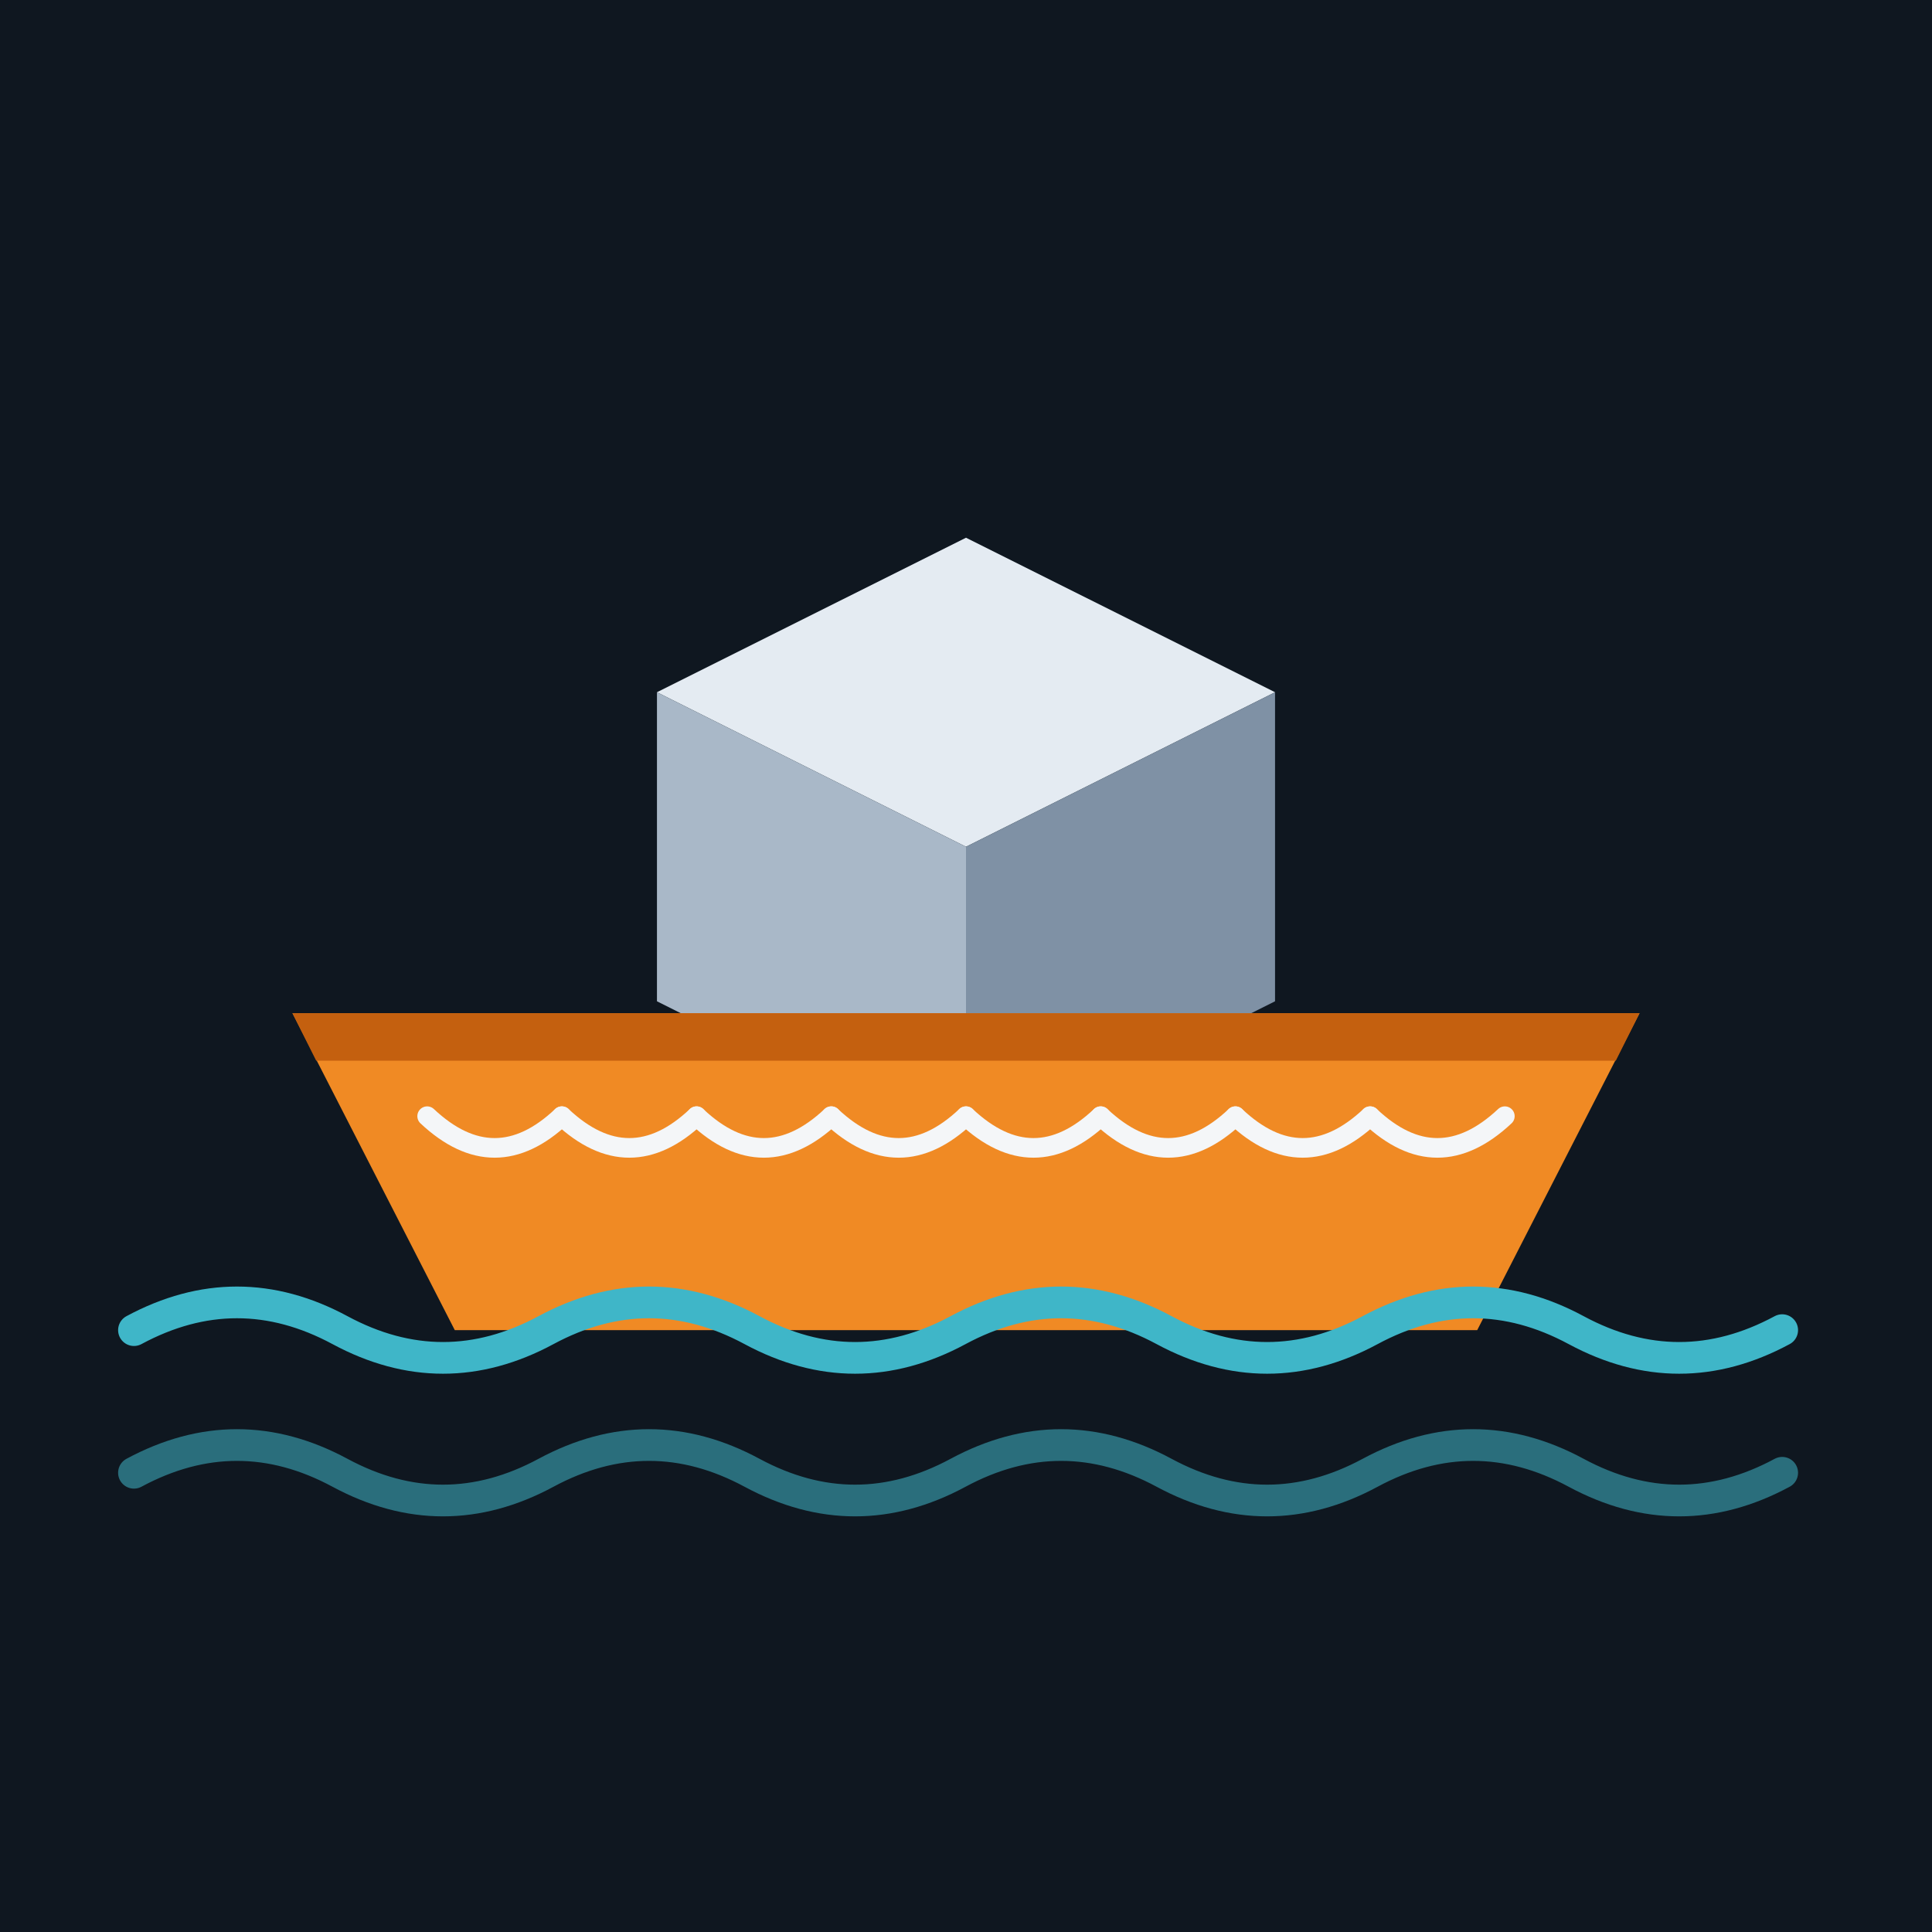
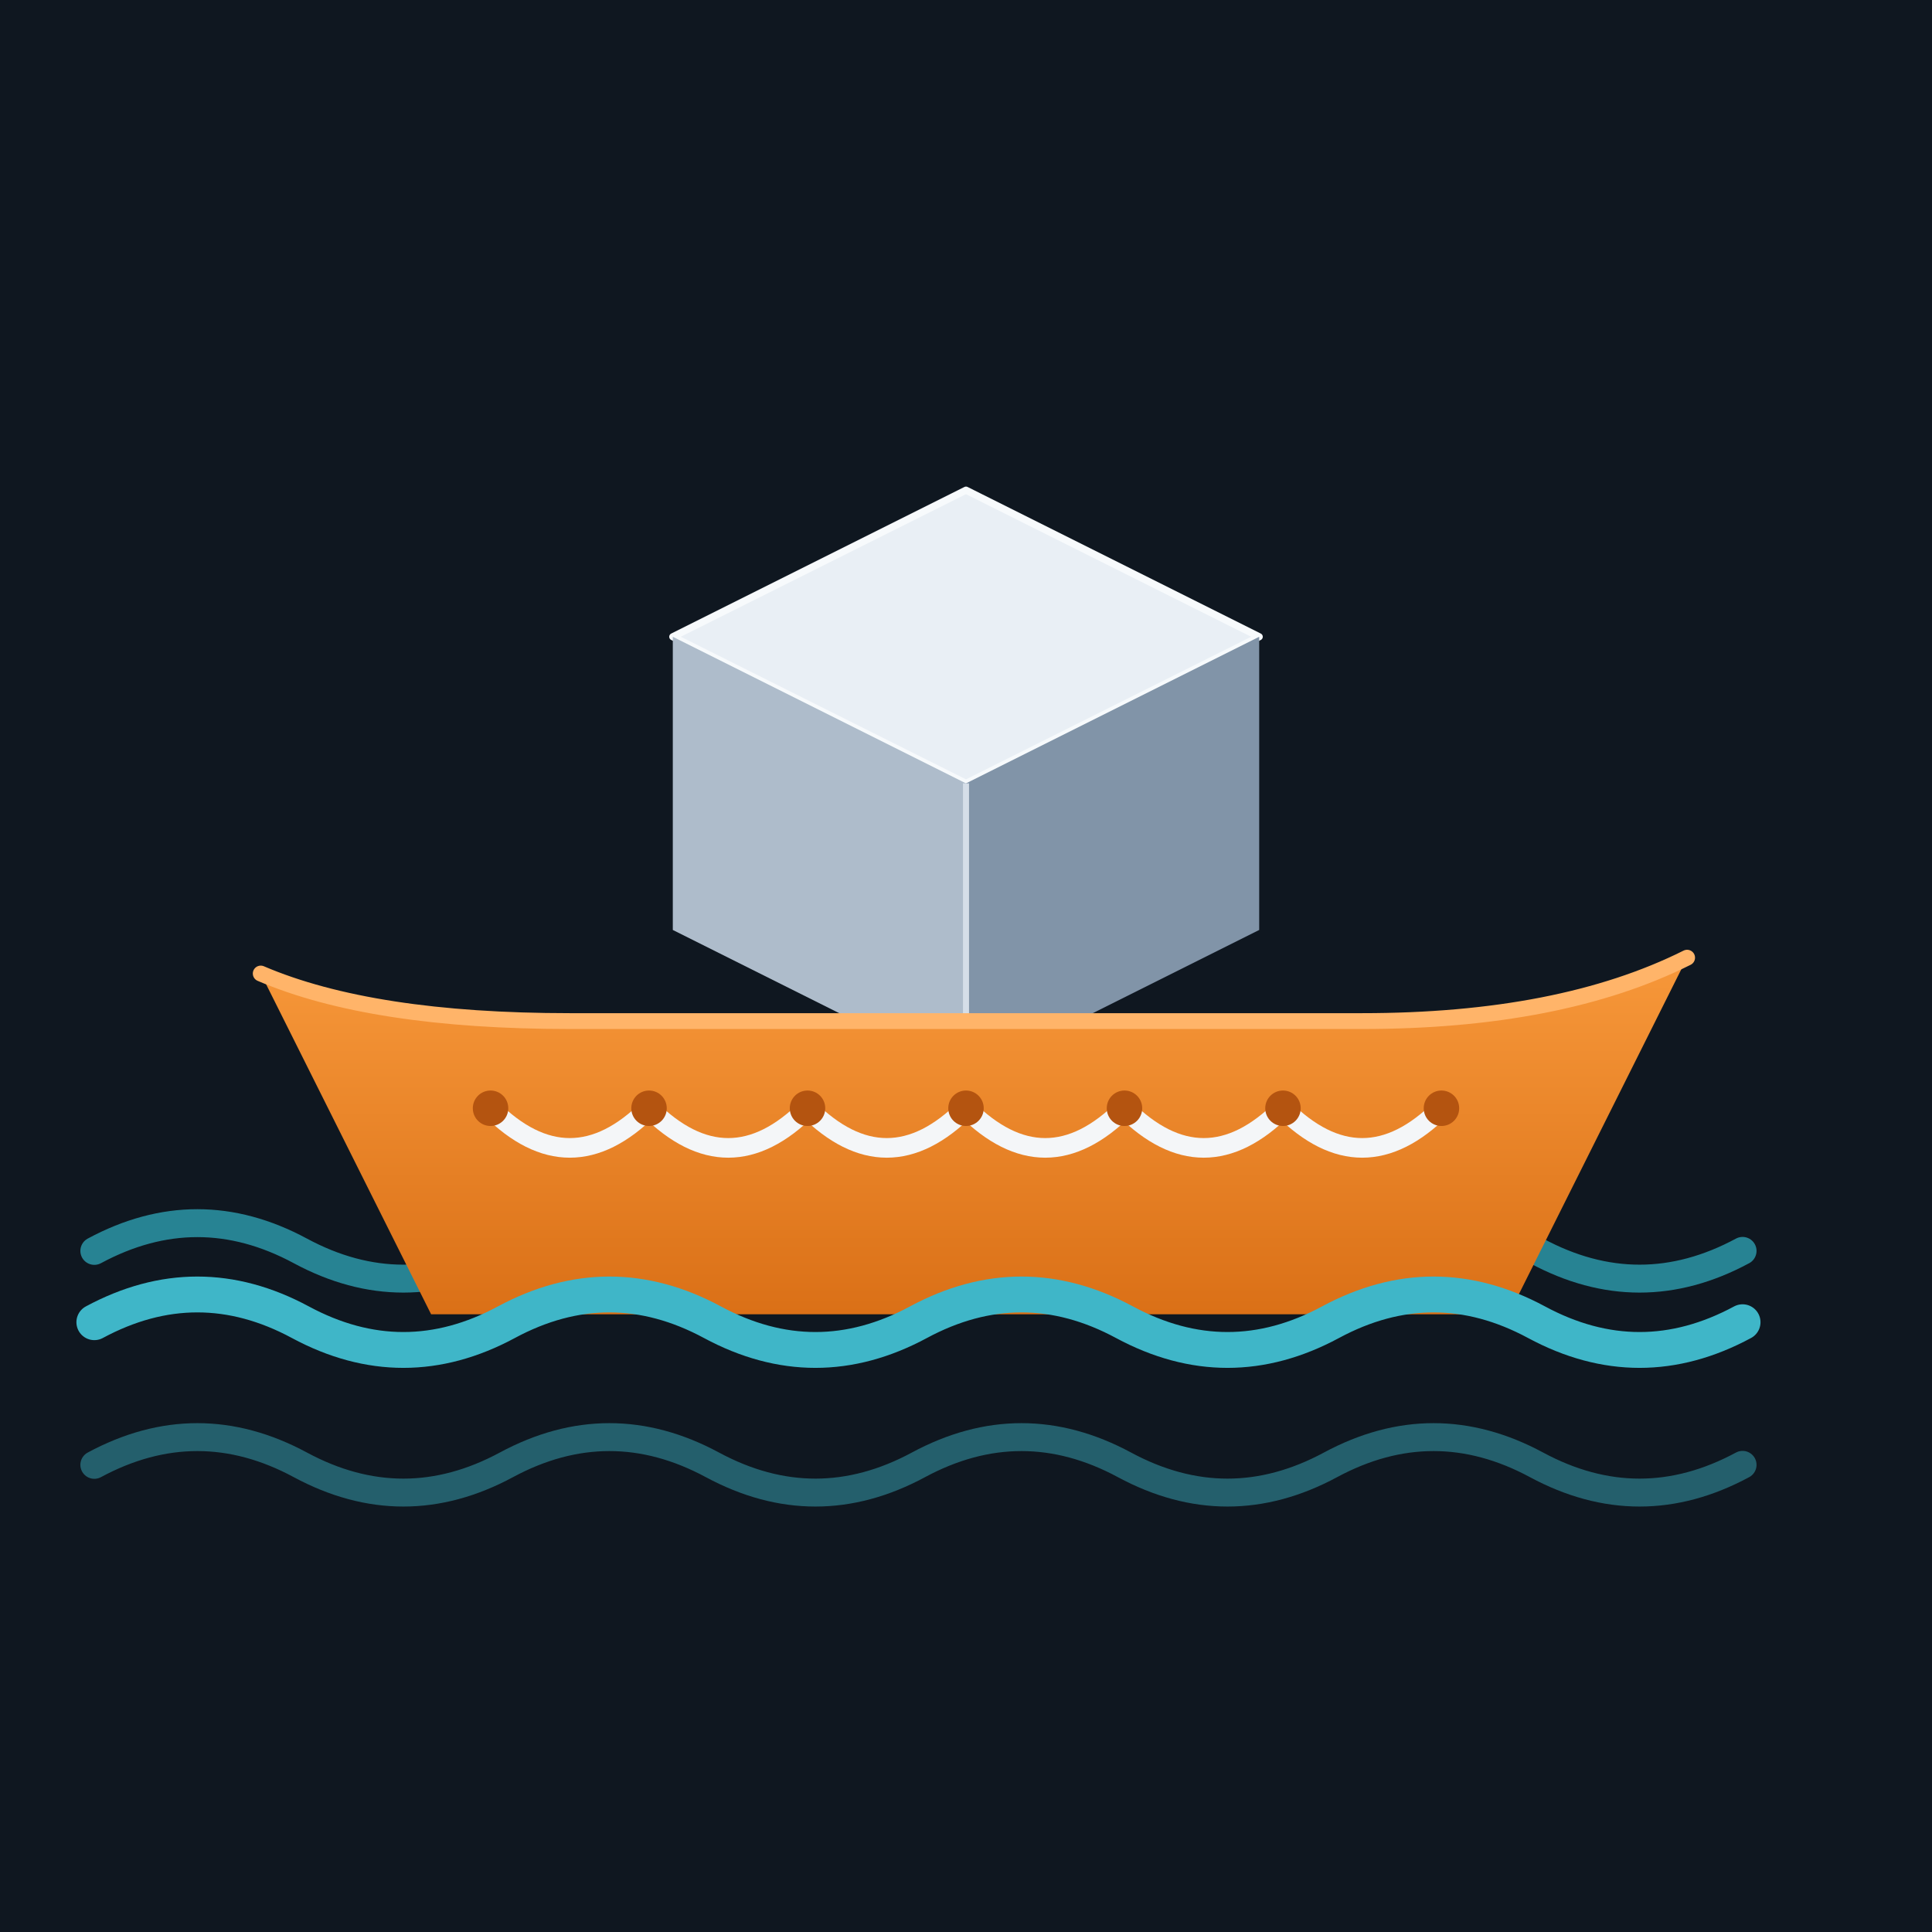
<svg xmlns="http://www.w3.org/2000/svg" width="512" height="512" viewBox="0 0 512 512">
  <rect width="512" height="512" fill="#0f1720" />
-   <path d="M256,142.5 l81.9,40.95 l-81.9,40.95 l-81.9,-40.95 z" fill="#e4ebf2" />
-   <path d="M174.1,183.45 l81.9,40.95 v81.9 l-81.9,-40.95 z" fill="#a9b8c8" />
-   <path d="M337.9,183.45 l-81.9,40.95 v81.9 l81.9,-40.95 z" fill="#7f91a5" />
-   <clipPath id="above-water">
-     <rect x="4.0" y="-120.0" width="504.0" height="472.5" />
-   </clipPath>
-   <g clip-path="url(#above-water)">
-     <path d="M77.5,268.5 L434.5,268.5 L390.4,354.6 Q256.0,381.9 121.6,354.6 Z" fill="#f08a24" />
-     <path d="M77.5,268.5 L434.5,268.5 L428.2,281.1 L83.8,281.1 Z" fill="#c4600f" />
-     <path d="M113.2,295.8 Q131.1,312.6 148.9,295.8" fill="none" stroke="#f4f6f8" stroke-width="5.2" stroke-linecap="round" />
-     <path d="M148.9,295.8 Q166.8,312.6 184.6,295.8" fill="none" stroke="#f4f6f8" stroke-width="5.2" stroke-linecap="round" />
-     <path d="M184.6,295.8 Q202.4,312.6 220.3,295.8" fill="none" stroke="#f4f6f8" stroke-width="5.2" stroke-linecap="round" />
-     <path d="M220.3,295.8 Q238.2,312.6 256.0,295.8" fill="none" stroke="#f4f6f8" stroke-width="5.2" stroke-linecap="round" />
-     <path d="M256.0,295.8 Q273.9,312.6 291.7,295.8" fill="none" stroke="#f4f6f8" stroke-width="5.2" stroke-linecap="round" />
-     <path d="M291.7,295.8 Q309.6,312.6 327.4,295.8" fill="none" stroke="#f4f6f8" stroke-width="5.2" stroke-linecap="round" />
-     <path d="M327.4,295.8 Q345.2,312.6 363.1,295.8" fill="none" stroke="#f4f6f8" stroke-width="5.2" stroke-linecap="round" />
-     <path d="M363.1,295.8 Q380.9,312.6 398.8,295.8" fill="none" stroke="#f4f6f8" stroke-width="5.2" stroke-linecap="round" />
+   <path d="M256,129.9 l77.7,38.85 l-77.7,38.85 l-77.7,-38.85 z" fill="#e9eff5" stroke="#f7fafc" stroke-width="1.9" stroke-linejoin="round" />
+   <path d="M178.3,168.75 l77.7,38.85 v77.7 l-77.7,-38.85 z" fill="#aebccb" />
+   <path d="M333.7,168.75 l-77.7,38.85 v77.7 l77.7,-38.85 z" fill="#8194a8" />
+   <path d="M256,207.6 v77.7" stroke="#d5dee8" stroke-width="1.6" />
+   <defs>
+     <linearGradient id="hull-m" x1="0" y1="0" x2="0" y2="1">
+       <stop offset="0" stop-color="#f7983a" />
+       <stop offset="1" stop-color="#d4670f" />
+     </linearGradient>
+     <clipPath id="above-m">
+       <rect x="-17.0" y="-141.0" width="546.0" height="489.3" />
+     </clipPath>
+   </defs>
+   <path d="M25.0,331.5 q27.3,-14.7 54.6,0 t54.6,0 t54.6,0 t54.6,0 t54.6,0 t54.6,0 t54.6,0 t54.6,0" fill="none" stroke="#2a8fa0" stroke-width="7.4" stroke-linecap="round" opacity="0.9" />
+   <g clip-path="url(#above-m)">
+     <path d="M69.1,258.0 Q98.5,270.6 151.0,270.6 L361.0,270.6 Q413.5,270.6 447.1,253.8 L396.7,354.6 Q256.0,384.0 117.4,354.6 Z" fill="url(#hull-m)" />
+     <path d="M69.1,258.0 Q98.5,270.6 151.0,270.6 L361.0,270.6 Q413.5,270.6 447.1,253.8" fill="none" stroke="#ffb469" stroke-width="4.2" stroke-linecap="round" />
+     <path d="M130.0,293.7 Q151.0,314.7 172.0,293.7" fill="none" stroke="#f4f6f8" stroke-width="5.2" stroke-linecap="round" />
+     <path d="M172.0,293.7 Q193.0,314.7 214.0,293.7" fill="none" stroke="#f4f6f8" stroke-width="5.2" stroke-linecap="round" />
+     <path d="M214.0,293.7 Q235.0,314.7 256.0,293.7" fill="none" stroke="#f4f6f8" stroke-width="5.2" stroke-linecap="round" />
+     <path d="M256.0,293.7 Q277.0,314.7 298.0,293.7" fill="none" stroke="#f4f6f8" stroke-width="5.2" stroke-linecap="round" />
+     <path d="M298.0,293.7 Q319.0,314.7 340.0,293.7" fill="none" stroke="#f4f6f8" stroke-width="5.2" stroke-linecap="round" />
+     <path d="M340.0,293.7 Q361.0,314.7 382.0,293.7" fill="none" stroke="#f4f6f8" stroke-width="5.2" stroke-linecap="round" />
+     <circle cx="130.0" cy="293.7" r="4.7" fill="#b45410" />
+     <circle cx="172.0" cy="293.7" r="4.7" fill="#b45410" />
+     <circle cx="214.0" cy="293.7" r="4.7" fill="#b45410" />
+     <circle cx="256.0" cy="293.7" r="4.7" fill="#b45410" />
+     <circle cx="298.0" cy="293.7" r="4.7" fill="#b45410" />
+     <circle cx="340.0" cy="293.7" r="4.7" fill="#b45410" />
+     <circle cx="382.0" cy="293.7" r="4.7" fill="#b45410" />
  </g>
-   <path d="M35.5,352.5 q27.3,-14.7 54.6,0 t54.6,0 t54.6,0 t54.6,0 t54.6,0 t54.6,0 t54.6,0 t54.6,0" fill="none" stroke="#3fb6c8" stroke-width="8.4" stroke-linecap="round" opacity="1" />
-   <path d="M35.5,390.3 q27.3,-14.7 54.6,0 t54.6,0 t54.6,0 t54.6,0 t54.6,0 t54.6,0 t54.6,0 t54.6,0" fill="none" stroke="#3fb6c8" stroke-width="8.4" stroke-linecap="round" opacity="0.55" />
+   <path d="M25.0,350.4 q27.3,-14.7 54.6,0 t54.6,0 t54.6,0 t54.6,0 t54.6,0 t54.6,0 t54.6,0 t54.6,0" fill="none" stroke="#3fb6c8" stroke-width="9.5" stroke-linecap="round" opacity="1" />
+   <path d="M25.0,388.2 q27.3,-14.7 54.6,0 t54.6,0 t54.6,0 t54.6,0 t54.6,0 t54.6,0 t54.6,0 t54.6,0" fill="none" stroke="#3fb6c8" stroke-width="7.4" stroke-linecap="round" opacity="0.45" />
</svg>
